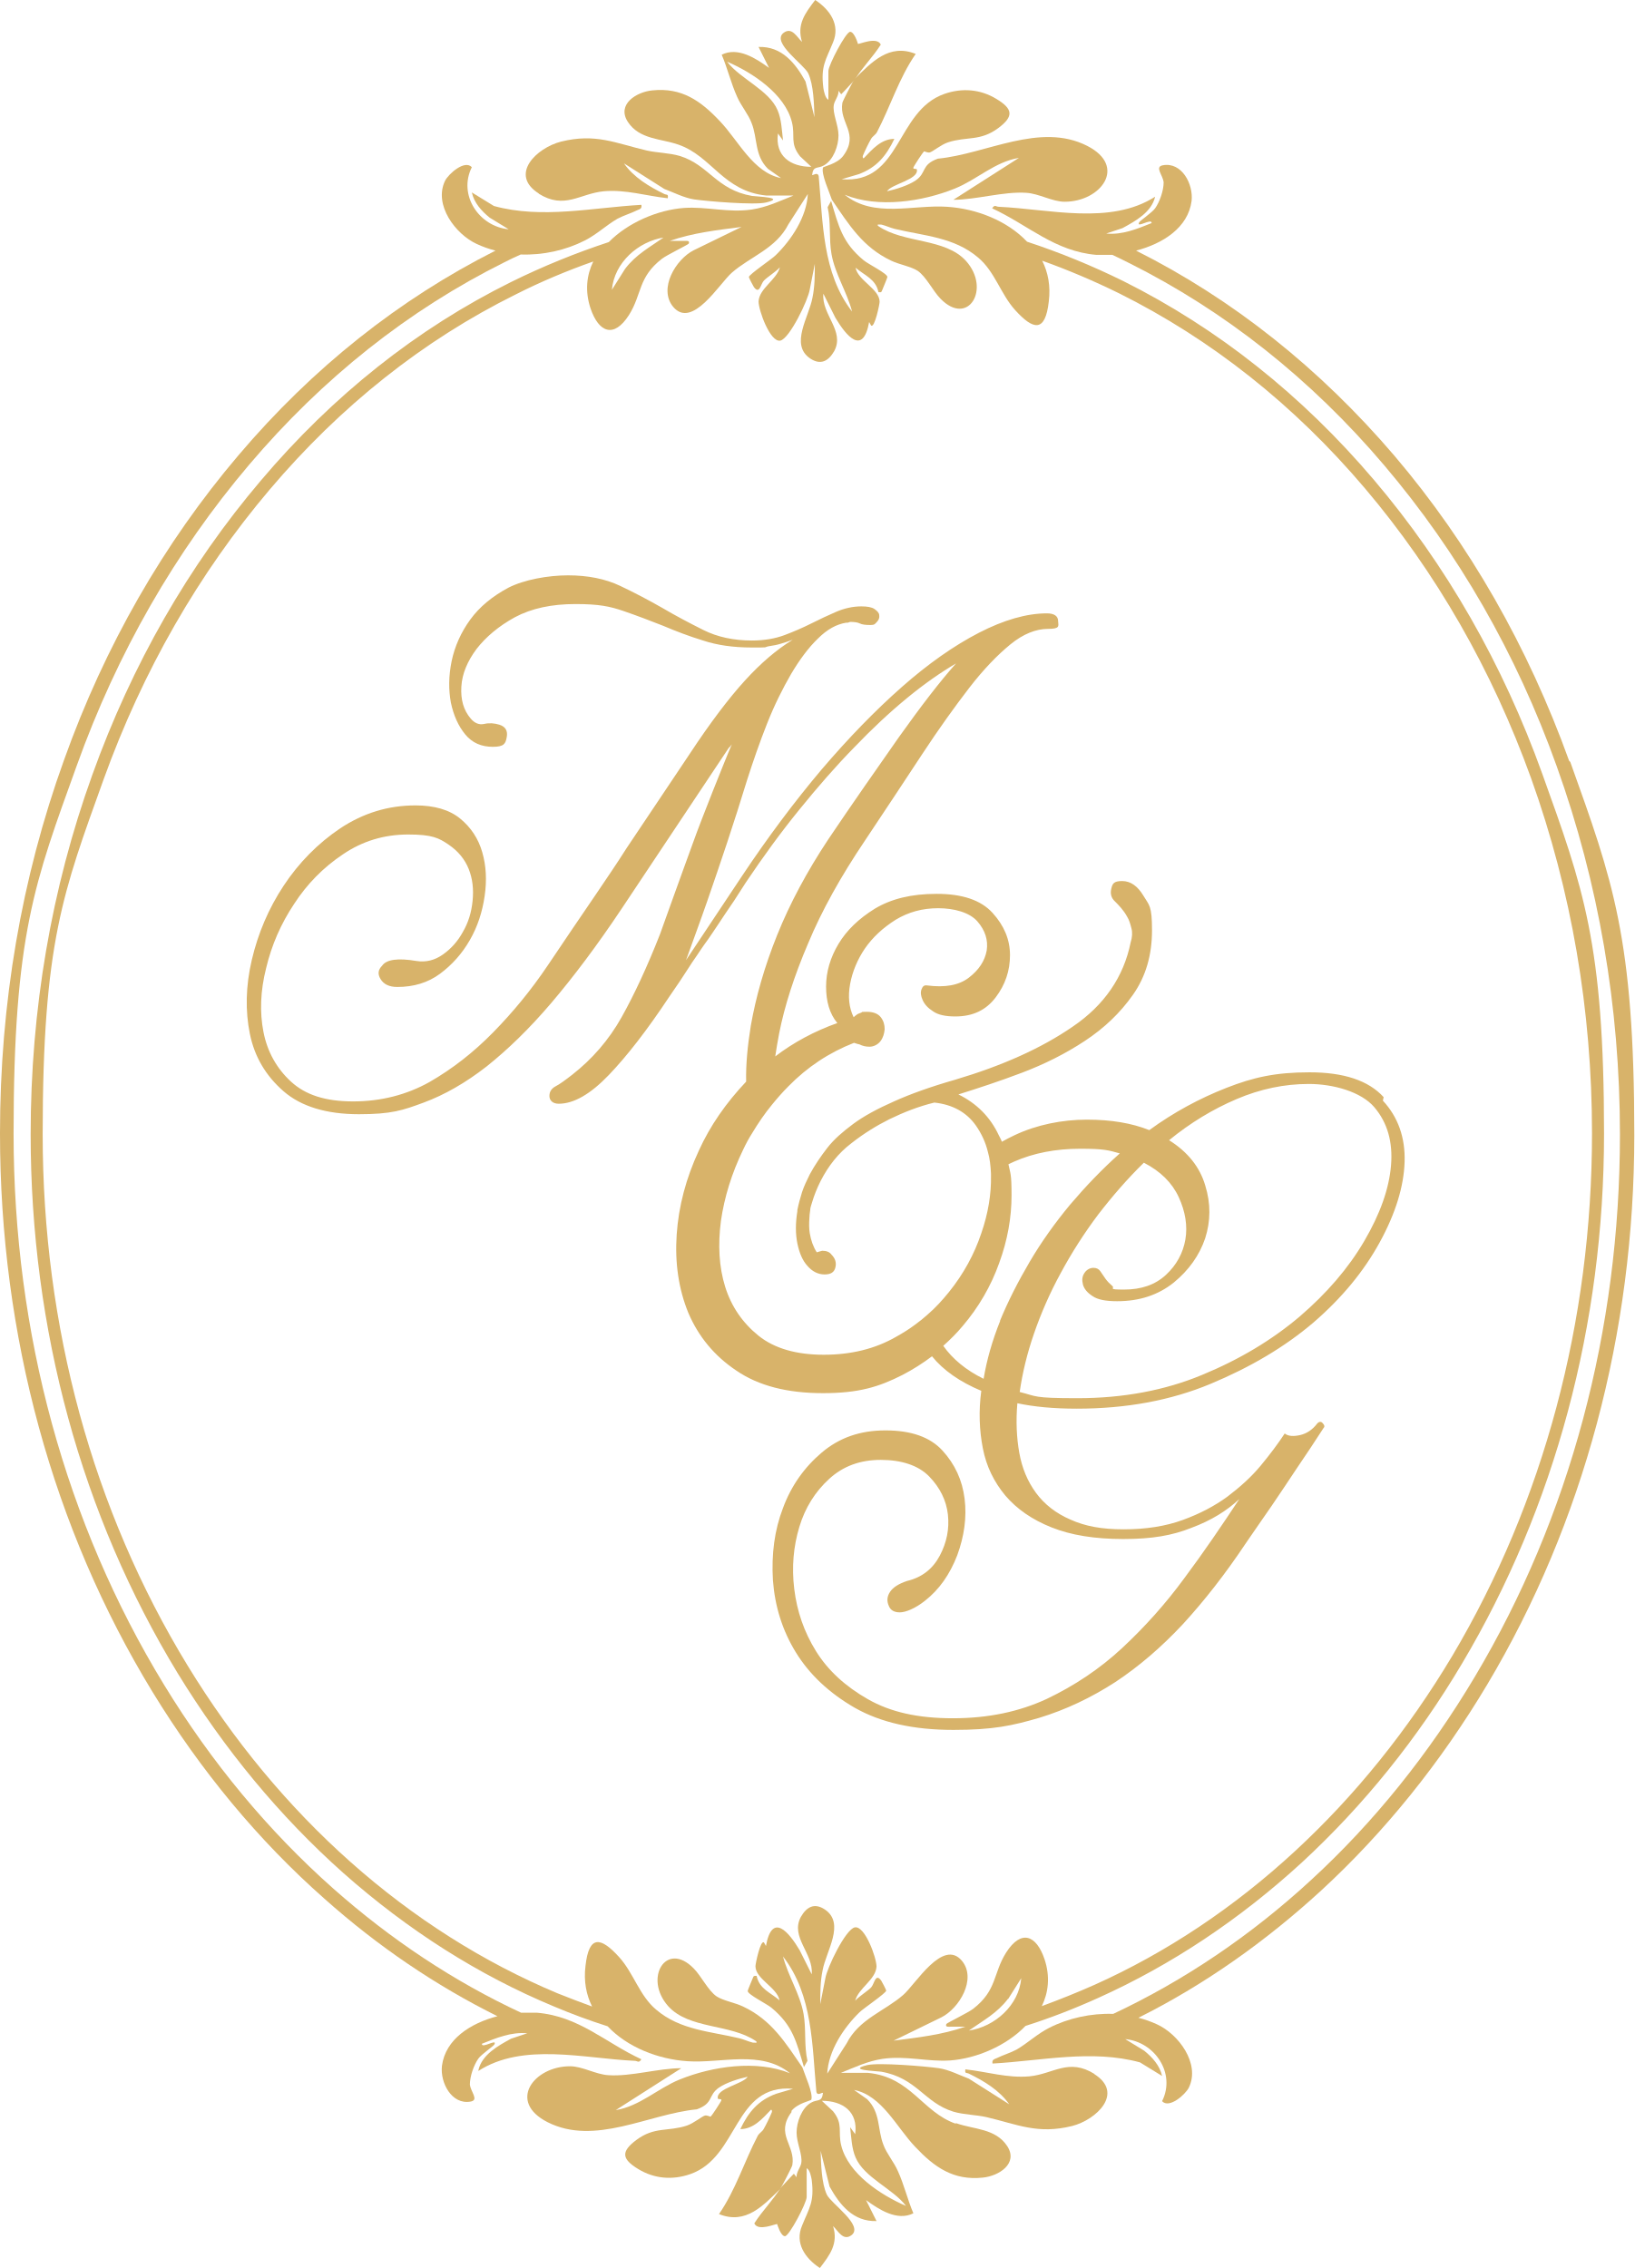
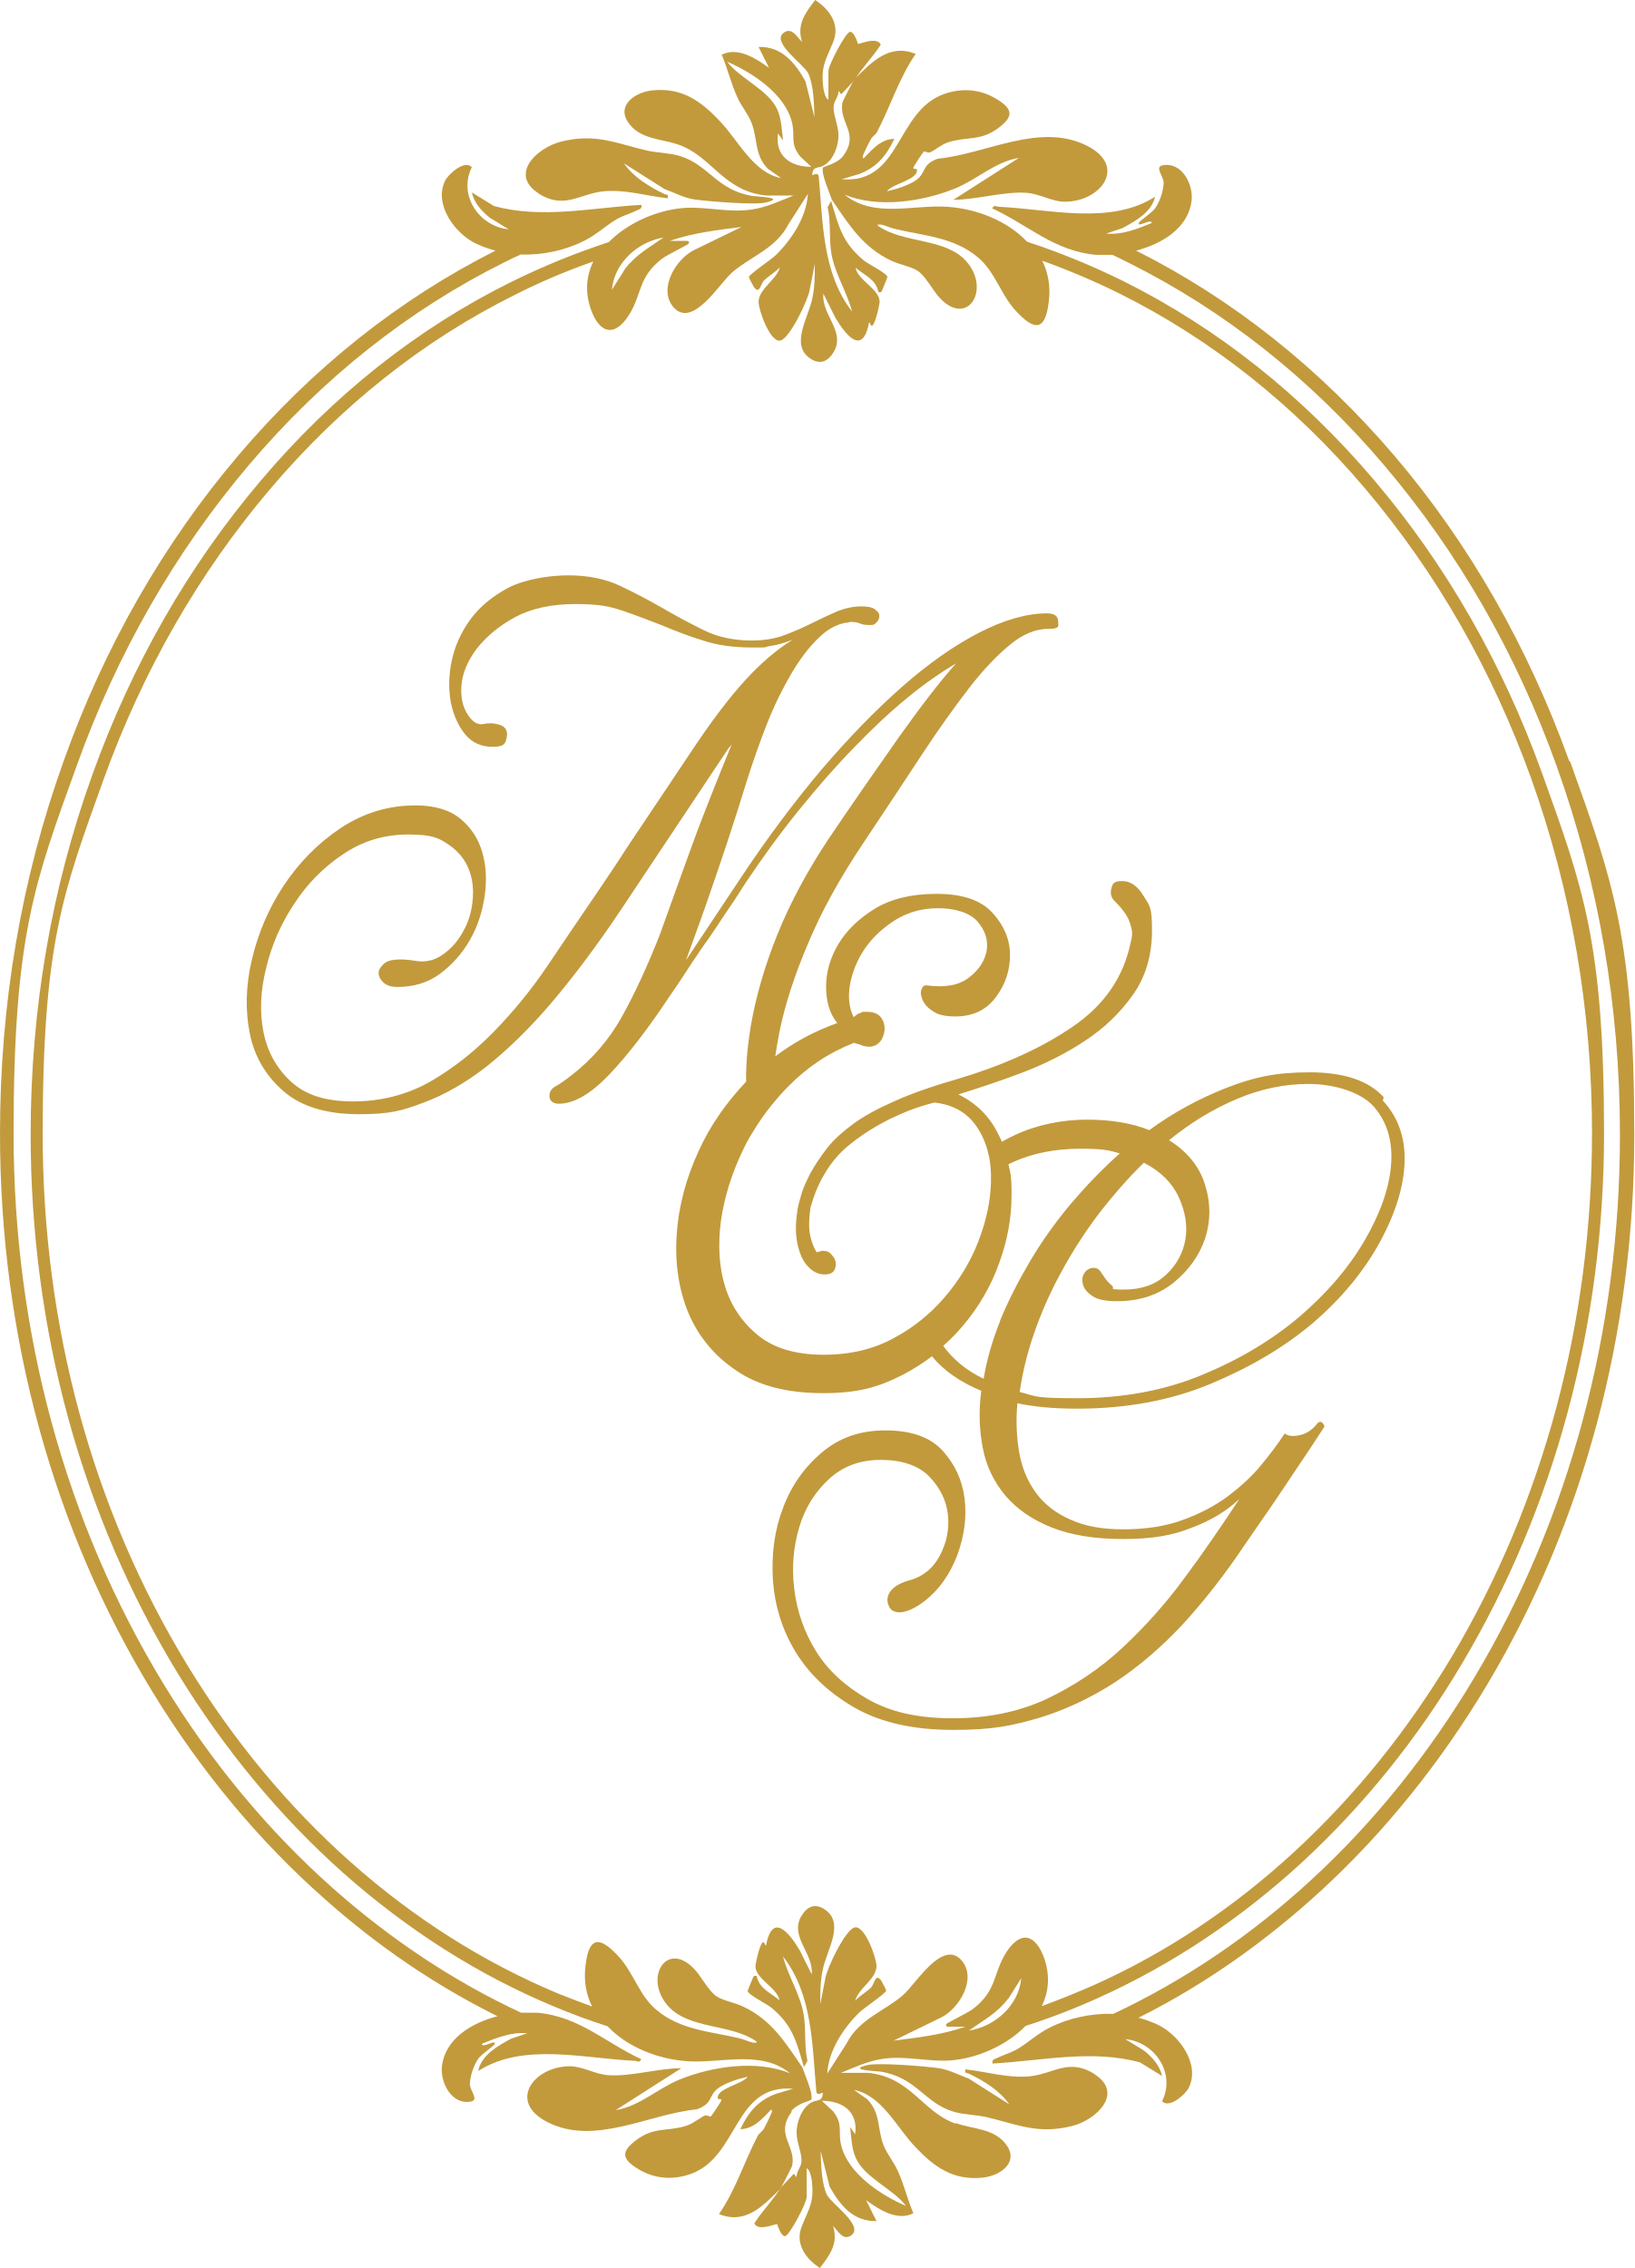
<svg xmlns="http://www.w3.org/2000/svg" id="Layer_1" version="1.1" viewBox="0 0 421.2 584.6">
  <defs>
    <style>
      .st0 {
-         fill: #D8B36A;
+         fill: #C29A3C;
      }
    </style>
  </defs>
  <path class="st0" d="M404.4,196.1c-10.6-29.4-25.7-55.9-45-78.6-19.3-22.6-41.7-40.4-66.6-52.9,6.9-1.8,13.4-5.9,14.3-12.8.5-4.3-2.5-10.1-7.4-9.2-2.2.4,0,2.5.2,4.4,0,2.1-1,5-2.2,6.7-.8,1.1-3.9,3.2-4.1,3.6-.9,1.7,3.3-1.2,3.2.2-3.7,1.5-7.6,3.1-11.7,2.7l4.2-1.4c3.3-1.8,7.5-4.1,8.4-8.1-11.5,7.4-27.2,3.2-40.3,2.6-.7,0-1-.7-1.7.4,9.3,4.3,16.1,11.1,26.9,12h4.1c1.5.7,2.9,1.4,4.3,2.1,24.6,12.3,46.8,29.8,65.8,52.2,19,22.4,34,48.4,44.4,77.5,10.8,30.1,16.3,62,16.3,94.9,0,50.4-12.9,98.7-37.4,139.8-11.8,19.8-25.9,37.4-42.1,52.3-15.6,14.4-32.8,26-51.1,34.6-5.7-.2-11.6,1.1-16.5,3.6-3,1.5-5.5,3.9-8.4,5.6-1.7.9-3.5,1.4-5.1,2.2-.7.3-1.3.4-1.1,1.4,12.6-.7,25.6-3.7,38-.3l5.7,3.5c-.6-2.7-2.5-4.8-4.6-6.5l-4.9-3c7.6.7,13.1,8.8,9.5,16,1.8,2,6-1.7,6.9-3.5,3-6.2-2.7-13.8-8.2-16.3-1.5-.7-3.2-1.3-4.8-1.7,16.8-8.4,32.6-19.5,47.1-32.8,16.4-15.1,30.8-33,42.8-53.1,24.8-41.6,37.9-90.6,37.9-141.6s-5.6-65.7-16.5-96.2l-.3-.3Z" />
  <path class="st0" d="M246.3,547.4c-8.6-3-11.5-12-22.6-13.1h-7c3.5-1.4,6.8-3,10.7-3.6,6.1-.9,11.7.8,17.5.4,6.8-.5,14.5-3.8,19.4-8.9,6.3-2,12.5-4.4,18.7-7.2,18.9-8.5,36.6-20.3,52.6-35,15.8-14.6,29.7-31.8,41.2-51.2,23.9-40.2,36.6-87.4,36.6-136.6s-5.4-63.4-15.9-92.7c-10.2-28.4-24.8-53.9-43.4-75.8s-40.3-39.1-64.5-51.2c-8.1-4-16.4-7.4-24.9-10.2-5.1-5.4-13-8.5-20.6-9-8.7-.6-18.9,3-26.4-3.1,8.6,3.5,20,1.8,28.4-1.6,5.7-2.3,10.3-6.9,16.5-7.9l-16.9,10.8c5.9,0,13-2.2,18.8-1.8,3.3.2,6.7,2.3,9.9,2.3,9.3,0,16.2-9.1,5.8-14.4-12.2-6.2-26,2.1-38.5,3.3-4.4,1.6-2.8,3.6-5.7,5.6-1.9,1.3-5.1,2.3-7.4,2.8,1.2-1.9,8.2-3,7.7-5.6,0-.3-1.1,0-.9-.5,0-.2,2.5-4.1,2.8-4.2,0,0,.9.4,1.4.3.8-.2,2.9-2,4.7-2.6,4.9-1.6,8.3-.2,13-3.7,4-3,3.8-4.9-.5-7.5-4.1-2.5-8.8-2.9-13.4-1.3-12.6,4.4-11.1,23.3-26.5,22l4.4-1.3c4.6-1.7,7.1-4.7,9.2-9.1-3.4,0-5.7,2.7-7.9,5-.3,0-.3-.5-.2-.7.4-1,1.5-3.3,2.1-4.3.3-.6,1.1-1,1.5-1.7,3.5-6.7,5.7-14,10-20.2-6.9-2.8-11.4,2.2-15.8,6.5-.5.8-3,5.6-3.1,6.1-.9,5.2,4.5,7.9.2,13.7-1.6,2.1-5.1,2.7-5.2,3-.5,1.7,1.7,6.4,2.3,8.3,4.4,6.4,7.9,12.2,15.3,15.7,2.1,1,5.1,1.5,6.8,2.6,2.2,1.5,4,5.3,5.9,7.2,7.1,7.3,13-2.5,6.6-9.7-5.4-6-16-4.5-22.6-9-.7-.6.4-.4.8-.4,1.2.3,2.2.8,3.4,1.1,7.5,1.8,15.3,2.1,21.5,7.4,4.3,3.6,5.8,9.4,9.5,13.5,4.7,5.2,7.8,5.9,8.7-2.2.5-4-.2-7.5-1.7-10.5,6.7,2.4,13.3,5.2,19.8,8.4,23.7,11.8,45.1,28.7,63.4,50.3,18.3,21.6,32.7,46.7,42.8,74.7,10.4,29,15.7,59.8,15.7,91.5,0,48.5-12.5,95.1-36,134.7-11.4,19.1-25,36-40.6,50.4-15.7,14.5-33.1,26.1-51.6,34.4-4.5,2-9,3.8-13.6,5.5,1.7-3.5,2.2-7.6.7-12.1-2.1-6.2-6-7.8-9.9-1.7-3.4,5.4-2.3,9.7-8.5,14.5-1.3,1-6.7,3.6-6.9,3.9-.4.9.7.7,1.1.7h3.8c-6,2.1-12.3,2.8-18.5,3.6l12.3-6c4.6-2.3,9.2-9.9,5.3-14.6-4.9-5.8-11.9,6-15.1,8.8-4.8,4.2-11.4,6.2-14.6,12.5l-5,7.8c.3-5.9,4.2-11.8,8.3-15.8,1-1,6.8-4.9,6.9-5.6,0-.2-1.1-2.3-1.3-2.6-1.5-2-1.7.8-2.6,1.8-1,1-3,2.2-4.1,3.4.9-3.3,5.3-5.4,5.5-8.8,0-2.3-3-10.6-5.6-10.1-2.4.5-7.2,10.5-7.6,13.2l-1.3,6.6c0-2.9,0-5.8.6-8.7.9-5,5.9-12.1.6-15.7-2.7-1.8-4.7-.7-6.2,1.9-2.8,5.2,3.3,9.4,2.8,14.8l-3.1-6.2c-2.8-4.7-7.1-9.9-8.7-1.1l-.5-.9c-.9-.8-2.2,5.5-2.2,6.1,0,3.3,5.6,5.5,6.2,8.8-2.3-2-5.2-2.9-5.9-6.3-.9,0-.7,0-1,.6-.2.5-1.3,3.1-1.3,3.3,0,.9,4.9,3.3,6.1,4.3,5.6,4.6,6.5,9,8.4,15.3l.9-1.6c-.9-3.9-.3-8.2-1-12.1-.9-5.1-4-9.8-5.3-14.8,7.7,9.9,7.5,23,8.6,34.9.3,1.2,1.5,0,1.7.3-.3,2.5-1.4,1.5-3.1,2.5-2.4,1.4-3.7,5-3.7,7.7s1.6,5.7,1.2,7.9c-.2,1.1-1.3,2.3-1.2,3.6l-.7-.9c-1.2,1.2-2.2,2.4-3.4,3.6-2,3.3-4.7,5.9-6.8,9.2,1,2.2,5.6,0,5.9.2,0,0,.9,3.1,2,3.1s5.6-8.6,5.6-10.1v-7.4c.8.3,1.2,2.3,1.3,3,.7,5.7-.6,7.1-2.5,11.8-1.9,4.5.8,8.4,4.6,10.9,2.6-3.4,4.8-6.3,3.4-10.8,1.3,1.2,2.6,4,4.8,2.3,3.1-2.5-5.3-8.1-6.4-10.4-1.4-3-1.5-8-1.6-11.3l2.3,9.2c2.6,4.7,6.1,9.1,12.1,8.9l-2.7-5.4c3.3,2.4,8,5.5,12.2,3.4-1.5-3.5-2.4-7.4-4-10.9-1-2.3-2.9-4.5-3.7-6.7-1.6-4-.7-8.3-4.2-11.8l-3.4-2.4c7.2,1.4,11,9.7,15.8,14.7,4.9,5.2,9.8,8.7,17.4,7.9,4.1-.4,9.2-3.6,6.3-8.1-3-4.6-8.6-4.3-13.1-5.9h-.2ZM259.8,515.3l3.4-5.4c-.6,7-6.8,12.5-13.5,13.5,3.7-2.6,7.3-4.5,10.1-8.2h0ZM220.4,550.1l-1.3-1.8c.3,2.6.4,5.5,1.4,7.8,2.2,5.2,9.7,8.1,13,12.5-6.5-2.8-14.9-8.3-16.7-15.6-.9-3.6.6-5.4-2.1-8.8l-2.9-2.7c5.4,0,9.4,2.8,8.6,8.6Z" />
  <path class="st0" d="M203.9,544.2c1.6-2.1,5.1-2.7,5.2-3,.5-1.7-1.7-6.4-2.3-8.3-4.4-6.4-7.9-12.2-15.3-15.7-2.1-1-5.1-1.5-6.8-2.6-2.2-1.5-4-5.3-5.9-7.2-7.1-7.3-13,2.5-6.6,9.7,5.4,6,16,4.5,22.6,9,.7.6-.4.4-.8.4-1.2-.3-2.2-.8-3.4-1.1-7.5-1.8-15.3-2.1-21.5-7.4-4.3-3.6-5.8-9.4-9.5-13.5-4.7-5.2-7.8-5.9-8.7,2.2-.5,4,.2,7.5,1.7,10.5-3-1.1-5.9-2.2-8.9-3.4-19.1-8-37.1-19.4-53.3-33.8-16.1-14.3-30.2-31.3-42-50.6-24.5-40.1-37.4-87.5-37.4-137s5.3-62.5,15.7-91.5c10.1-28,24.5-53.1,42.8-74.7s39.6-38.5,63.4-50.3c6.5-3.3,13.2-6.1,20-8.5-1.7,3.5-2.2,7.6-.7,12.1,2.1,6.2,6,7.8,9.9,1.7,3.4-5.4,2.3-9.7,8.5-14.5,1.3-1,6.7-3.6,6.9-3.9.4-.9-.7-.7-1.1-.7h-3.8c6-2.1,12.3-2.8,18.5-3.6l-12.3,6c-4.6,2.3-9.2,9.9-5.3,14.6,4.9,5.8,11.9-6,15.1-8.8,4.8-4.2,11.4-6.2,14.6-12.5l5-7.8c-.3,5.9-4.2,11.8-8.3,15.8-1,1-6.8,4.9-6.9,5.6,0,.2,1.1,2.3,1.3,2.6,1.5,2,1.7-.8,2.6-1.7,1-1,3-2.2,4.1-3.4-.9,3.3-5.3,5.4-5.5,8.8,0,2.3,3,10.6,5.6,10.1,2.4-.5,7.2-10.5,7.6-13.2l1.3-6.6c0,2.9,0,5.8-.6,8.7-.9,5-5.9,12.1-.6,15.7,2.7,1.8,4.7.7,6.2-1.9,2.8-5.2-3.3-9.4-2.8-14.8l3.1,6.2c2.8,4.7,7.1,9.9,8.7,1.1l.5.9c.9.8,2.2-5.5,2.2-6.1,0-3.3-5.6-5.5-6.2-8.8,2.3,2,5.2,2.9,5.9,6.3.9.1.7,0,1-.6.2-.5,1.3-3.1,1.3-3.3,0-.9-4.9-3.3-6.1-4.3-5.6-4.6-6.5-9-8.4-15.3l-.9,1.6c.9,3.9.3,8.2,1,12.1.9,5.1,4,9.8,5.3,14.8-7.7-9.9-7.5-23-8.6-34.9-.3-1.2-1.5-.1-1.7-.3.3-2.5,1.4-1.5,3.1-2.5,2.4-1.4,3.7-5,3.7-7.7s-1.6-5.7-1.2-7.9c.2-1.1,1.3-2.3,1.2-3.6l.7.9c1.2-1.2,2.2-2.4,3.4-3.6,2-3.3,4.7-5.9,6.8-9.2-1-2.2-5.6,0-5.9-.2,0-.1-.9-3.1-2-3.1s-5.6,8.6-5.6,10.1v7.4c-.8-.3-1.2-2.3-1.3-3-.7-5.7.6-7.1,2.5-11.8,1.9-4.5-.8-8.4-4.6-10.9-2.6,3.4-4.8,6.3-3.4,10.8-1.3-1.2-2.6-4-4.8-2.3-3.1,2.5,5.3,8.1,6.4,10.4,1.4,3,1.5,8,1.6,11.3l-2.3-9.2c-2.6-4.7-6.1-9.1-12.1-8.9l2.7,5.4c-3.3-2.4-8-5.5-12.2-3.4,1.5,3.5,2.4,7.4,4,10.9,1,2.3,2.9,4.5,3.7,6.7,1.6,4,.7,8.3,4.2,11.8l3.4,2.4c-7.2-1.4-11-9.7-15.8-14.7-4.9-5.2-9.8-8.7-17.4-7.9-4.1.4-9.2,3.6-6.3,8.1,3,4.6,8.6,4.3,13.1,5.9,8.6,3,11.5,12,22.6,13.1h7c-3.5,1.4-6.8,3-10.7,3.6-6.1.9-11.7-.8-17.5-.4-6.8.5-14.5,3.8-19.4,8.8-8.5,2.8-16.9,6.2-25.2,10.3-24.2,12-45.9,29.2-64.5,51.2-18.6,21.9-33.2,47.4-43.4,75.8-10.6,29.4-15.9,60.6-15.9,92.7,0,50.2,13.1,98.2,37.9,138.9,12,19.6,26.3,36.9,42.7,51.5,16.6,14.7,34.8,26.3,54.3,34.4,4.5,1.9,9.1,3.6,13.8,5.1,5.1,5.4,13,8.5,20.6,9,8.7.6,18.9-3,26.4,3.1-8.6-3.5-20-1.8-28.4,1.6-5.7,2.3-10.3,6.9-16.5,7.9l16.9-10.8c-5.9,0-13,2.2-18.8,1.8-3.3-.2-6.7-2.3-9.9-2.3-9.3,0-16.2,9.1-5.8,14.4,12.2,6.2,26-2.1,38.5-3.3,4.4-1.6,2.8-3.6,5.7-5.6,1.9-1.3,5.1-2.3,7.4-2.8-1.2,1.9-8.2,3-7.7,5.6,0,.3,1.1,0,.9.5,0,.2-2.5,4.1-2.8,4.2,0,0-.9-.4-1.4-.3-.8.2-2.9,2-4.7,2.6-4.9,1.6-8.3.2-13,3.7-4,3-3.8,4.9.5,7.5,4.1,2.5,8.8,2.9,13.4,1.3,12.6-4.4,11.1-23.3,26.5-22l-4.4,1.3c-4.6,1.7-7.1,4.7-9.2,9.1,3.4,0,5.7-2.7,7.9-5,.3,0,.3.5.2.7-.4,1-1.5,3.3-2.1,4.3-.3.6-1.1,1-1.5,1.7-3.5,6.7-5.7,14-10,20.2,6.9,2.8,11.4-2.2,15.8-6.5.5-.8,3-5.6,3.1-6.1.9-5.2-4.5-7.9-.2-13.7v-.2ZM200.5,34.4l1.3,1.8c-.3-2.6-.4-5.5-1.4-7.8-2.2-5.2-9.7-8.1-13-12.5,6.5,2.8,14.9,8.3,16.7,15.6.9,3.6-.6,5.4,2.1,8.8l2.9,2.7c-5.4,0-9.4-2.8-8.6-8.6ZM171.2,61.1c-3.7,2.6-7.3,4.5-10.1,8.2l-3.4,5.4c.6-7,6.8-12.5,13.5-13.5h0Z" />
  <path class="st0" d="M282.1,534.6c-6.7-4.2-10.6,0-16.8.6-5.7.5-10.9-1.2-16.5-1.8-.2,1.2.3.8.9,1.1,3.9,1.9,7.9,4.3,10.4,7.9l-10.4-6.6c-2.4-.9-5.1-2.3-7.7-2.7-3.5-.5-15.5-1.5-18.5-.8-5.3,1.3,2.2,1.5,3.6,1.7,9.2,1.6,11.1,8,18.6,10.3,2.7.8,5.8.8,8.5,1.4,8.1,1.9,13.2,4.5,22.1,2.3,6.3-1.6,13.5-8.5,5.7-13.4h.1Z" />
  <path class="st0" d="M123.3,533.8c11.5-7.4,27.2-3.2,40.3-2.6.7,0,1,.7,1.7-.4-9.3-4.3-16.1-11.1-26.9-12h-4.1c-17.2-8-33.5-18.8-48.4-32-16.7-14.8-31.4-32.5-43.6-52.5C16.9,392.7,3.5,343.6,3.5,292.2s5.5-64.9,16.3-94.9c10.4-29,25.4-55.1,44.4-77.5s41.1-39.9,65.8-52.2c1.4-.7,2.8-1.4,4.2-2,5.8.2,11.6-1.1,16.5-3.6,3-1.5,5.5-3.9,8.4-5.6,1.7-.9,3.5-1.4,5.1-2.2.7-.3,1.3-.4,1.1-1.4-12.6.7-25.6,3.7-38,.3l-5.7-3.5c.6,2.7,2.5,4.8,4.6,6.5l4.9,3c-7.6-.7-13.1-8.8-9.5-16-1.8-2-6,1.7-6.9,3.5-3,6.2,2.7,13.8,8.2,16.3,1.5.7,3.2,1.3,4.8,1.7-24.8,12.5-47.1,30.2-66.2,52.7-19.3,22.7-34.5,49.2-45,78.6C5.5,226.4,0,258.7,0,292.1c0,52.1,13.6,101.9,39.3,144,12.4,20.3,27.3,38.3,44.3,53.3,13.8,12.3,28.7,22.4,44.6,30.3-6.9,1.8-13.4,5.9-14.3,12.8-.5,4.3,2.5,10.1,7.4,9.2,2.2-.4,0-2.5-.2-4.4,0-2.1,1-5,2.2-6.7.8-1.1,3.9-3.2,4.1-3.6.9-1.7-3.3,1.2-3.2-.2,3.7-1.5,7.6-3.1,11.7-2.7l-4.2,1.4c-3.3,1.8-7.5,4.1-8.4,8.1v.2Z" />
  <path class="st0" d="M138.8,49.9c6.7,4.2,10.6,0,16.8-.6,5.7-.5,10.9,1.2,16.5,1.8.2-1.2-.3-.8-.9-1.1-3.9-1.9-7.9-4.3-10.4-7.9l10.4,6.6c2.4.9,5.1,2.3,7.7,2.7,3.5.5,15.5,1.5,18.5.8,5.3-1.3-2.2-1.5-3.6-1.7-9.2-1.6-11.1-8-18.6-10.3-2.7-.8-5.8-.8-8.5-1.4-8.1-1.9-13.2-4.5-22.1-2.3-6.3,1.6-13.5,8.5-5.7,13.4h-.1Z" />
  <path class="st0" d="M356.6,282.8c-3.9-4.3-10.3-6.4-19.1-6.4s-14.5,1.3-21.4,4c-6.9,2.7-13.6,6.3-19.9,10.9-4.5-1.8-9.8-2.7-16.1-2.7s-12.9,1.3-18.6,4c-1.1.5-2.2,1.1-3.3,1.7-.2-.6-.5-1.1-.8-1.7-2.2-4.7-5.7-8.2-10.4-10.5,5.1-1.6,10.6-3.4,16.4-5.6,5.8-2.2,11.2-4.9,16.2-8.2,5-3.3,9.1-7.2,12.4-11.9,3.3-4.7,4.9-10.2,4.9-16.6s-.7-6.4-2.2-8.9-3.3-3.8-5.5-3.8-2.5.7-2.8,2c-.3,1.3,0,2.4,1,3.3.4.4.9.9,1.5,1.6.6.7,1.1,1.4,1.6,2.3.5.8.8,1.8,1.1,3,.3,1.1.2,2.3-.2,3.6-1.8,8.9-6.8,16.2-14.9,21.7-8.1,5.6-18.2,10.1-30.3,13.7-6.3,1.8-11.6,3.7-15.8,5.6-4.3,1.9-7.8,3.8-10.5,5.8s-5,4-6.7,6.2-3.2,4.4-4.5,6.8c-.8,1.6-1.5,3.1-2,4.6-.5,1.6-.9,3.1-1.2,4.6,0,.1,0,.2,0,.3-.5,3.1-.5,5.8,0,8.3.5,2.4,1.3,4.4,2.6,5.8,1.2,1.4,2.7,2.2,4.4,2.2s2.5-.6,2.8-1.8,0-2.3-1-3.3c-.5-.7-1.3-1-2.4-1-.5.1-1,.3-1.4.4-.9-1.4-1.5-3.1-1.8-4.9-.2-1.2-.2-2.5-.1-3.9,0-.6.1-1.3.2-2,0-.7.3-1.4.5-2.1.5-1.7,1.2-3.5,2.2-5.5,2-3.9,4.6-7.2,7.9-9.7,3.3-2.6,6.6-4.6,9.8-6.2,3.7-1.8,7.5-3.3,11.6-4.3,4.7.5,8.3,2.5,10.7,5.9,1.4,2,2.5,4.3,3.1,6.8.5,1.7.7,3.6.8,5.6,0,.2,0,.3,0,.5.1,4.7-.7,9.7-2.5,14.9-1.8,5.4-4.6,10.5-8.3,15.1-1.7,2.1-3.5,4.1-5.6,5.9-1,.9-2,1.7-3.1,2.5-1.6,1.2-3.2,2.2-5,3.2-5.4,3.1-11.6,4.6-18.6,4.6s-12.7-1.6-16.8-4.9c-4.1-3.3-7-7.5-8.6-12.6-1.6-5.1-1.9-10.8-1.1-17,.9-6.2,2.8-12.3,5.7-18.3.7-1.5,1.5-3,2.4-4.4,1.5-2.5,3.2-5,5.1-7.3,1.3-1.6,2.7-3.2,4.2-4.7,4.9-5,10.5-8.7,16.9-11.2.4.1.8.3,1.4.4.8.4,1.6.6,2.6.6s2.1-.5,2.8-1.4c.7-.9,1-2,1.1-3.1,0-1.2-.3-2.2-1-3.1-.7-.9-1.9-1.4-3.6-1.4s-1,0-1.4.2c-.4.1-.7.3-1,.4-.4.3-.7.5-1,.8-1.2-2.5-1.5-5.3-.9-8.6.6-3.2,1.9-6.3,3.8-9.1,2-2.9,4.6-5.3,7.9-7.4,3.3-2,6.9-3,11-3s8.1,1.1,10.1,3.4c2,2.3,2.8,4.8,2.4,7.5-.5,2.7-2,5-4.6,7-2.6,2-6.2,2.6-10.8,2-.7-.1-1.1.2-1.4,1-.3.8-.2,1.7.3,2.8.5,1.1,1.3,2,2.7,2.9,1.3.9,3.2,1.3,5.7,1.3,4.5,0,7.9-1.6,10.4-4.9,2.5-3.3,3.7-6.9,3.7-10.9s-1.5-7.6-4.5-10.9c-3-3.3-7.8-4.9-14.4-4.9s-11.7,1.3-15.9,3.8c-4.2,2.6-7.3,5.6-9.4,9.1-2.1,3.5-3.2,7.2-3.2,11,0,3.8.9,7,2.9,9.4-5.9,2.1-11.3,5-16,8.6.3-1.9.6-3.9,1-5.9,1.4-7.1,3.9-14.9,7.5-23.3,3.5-8.4,8.4-17.2,14.6-26.4,5.4-8.1,10.3-15.5,14.7-22.2,4.4-6.7,8.5-12.4,12.2-17.2s7.3-8.5,10.6-11.2c3.3-2.7,6.6-4,9.7-4s2.7-.7,2.6-2c0-1.3-1-2-2.9-2-5.2,0-11.1,1.7-17.5,5-6.4,3.3-13.1,8-19.9,14-6.8,6-13.7,13.1-20.7,21.3-7,8.3-13.8,17.4-20.4,27.3l-14.5,21.8c1.8-5,3.7-10.1,5.5-15.3,1.6-4.6,3.3-9.6,5.1-15,1.8-5.4,3.5-10.8,5.1-16,1.6-5,3.3-9.9,5.2-14.7,1.9-4.8,4-9,6.2-12.8,2.2-3.7,4.5-6.8,6.9-9.1,2.4-2.4,4.8-3.7,7.3-4.1h.4l.6-.2c1,0,1.9.1,2.5.4.6.3,1.5.4,2.7.4s1.2-.3,1.7-.8c.5-.5.7-1.1.6-1.7,0-.6-.5-1.1-1.2-1.6-.7-.5-1.9-.7-3.4-.7-2.2,0-4.4.5-6.5,1.4-2.1.9-4.2,1.9-6.4,3-2.2,1.1-4.5,2.1-6.9,3-2.4.9-5.2,1.4-8.4,1.4-4.7,0-8.9-.9-12.5-2.7-3.6-1.8-7.2-3.7-10.6-5.7-3.5-2-7.1-3.9-10.9-5.7-3.8-1.8-8.3-2.7-13.4-2.7s-11.3,1.1-15.4,3.2c-4.1,2.2-7.4,4.9-9.8,8.2-2.4,3.3-4,6.9-4.8,10.7-.8,3.9-.8,7.4-.2,10.7.7,3.3,1.9,6,3.7,8.2,1.8,2.2,4.2,3.2,7.1,3.2s3.3-.8,3.6-2.5c.3-1.6-.3-2.7-1.9-3.2-1.3-.4-2.6-.5-3.9-.2-1.3.3-2.5-.2-3.5-1.4-1.8-2.1-2.6-4.8-2.4-8.2s1.6-6.6,3.9-9.7c2.4-3.1,5.7-5.9,9.9-8.2,4.3-2.3,9.5-3.4,15.6-3.4s8.9.6,12.4,1.8c3.5,1.2,6.9,2.5,10.2,3.8,3.3,1.4,6.7,2.7,10.3,3.8,3.6,1.2,7.8,1.8,12.5,1.8s3,0,4.3-.3c1.3-.2,2.4-.4,3.3-.7,1-.3,2-.6,3-1-4.1,2.5-8.2,6-12.3,10.5s-8.9,10.8-14.3,19c-2.8,4.2-5.6,8.4-8.5,12.7-2.9,4.3-5.4,8.1-7.7,11.5-2.6,4.1-5.2,7.9-7.7,11.6-4.1,6-8.3,12.2-12.6,18.6-4.3,6.4-9,12.1-14.1,17.3s-10.5,9.4-16.4,12.8c-5.9,3.3-12.5,5-19.7,5s-12.3-1.7-16-5.1c-3.7-3.4-6.1-7.7-7.1-12.8-1-5.1-.8-10.6.7-16.5,1.4-5.9,3.8-11.4,7.2-16.5,3.3-5.1,7.5-9.4,12.6-12.8,5-3.4,10.6-5.1,16.8-5.1s7.9.9,10.4,2.6c2.5,1.7,4.2,3.8,5.2,6.3,1,2.5,1.3,5.2,1,8.2s-1.1,5.6-2.5,8c-1.3,2.4-3,4.3-5.1,5.8-2.1,1.5-4.4,2.1-6.9,1.7-4.7-.8-7.7-.4-8.8,1.2-1.1,1.1-1.2,2.2-.4,3.5.8,1.3,2.2,2,4.3,2,4.2,0,7.9-1.1,11-3.4,3.1-2.3,5.7-5.2,7.7-8.7,2-3.5,3.2-7.2,3.8-11.3.6-4.1.4-7.8-.6-11.3-1-3.5-2.9-6.4-5.7-8.7-2.8-2.3-6.7-3.4-11.5-3.4-7.1,0-13.5,2-19.4,5.9-5.8,3.9-10.7,8.9-14.6,14.8-3.9,5.9-6.6,12.3-8.2,19.1-1.6,6.8-1.7,13.2-.5,19.1,1.2,5.9,4.1,10.8,8.7,14.8,4.5,3.9,11,5.9,19.4,5.9s11.3-1,16.7-3c5.4-2,10.8-5.1,16.2-9.3,5.4-4.3,11-9.7,16.7-16.4,5.7-6.7,11.8-14.8,18.2-24.4l27.5-41.3.4-.4.6-.8c0-.1,0-.2,0-.2s0,0,0,0c-1.7,4-3.4,8.3-5.2,12.8-1.8,4.6-3.6,9.1-5.2,13.6-1.6,4.5-3.2,8.7-4.6,12.7-1.4,4-2.7,7.4-3.7,10.3-3.3,8.4-6.6,15.5-9.9,21.4-3.3,5.9-7.6,10.8-12.7,14.8-1.8,1.4-3.3,2.5-4.3,3-1.1.6-1.6,1.4-1.6,2.5s.8,2,2.4,2c3.9,0,8.2-2.5,12.9-7.4,4.7-4.9,9.9-11.6,15.6-20.2,2-2.9,3.5-5.1,4.5-6.7,1-1.6,1.9-2.9,2.6-3.9.7-1,1.3-2,1.9-2.8.6-.8,1.3-1.8,2.1-3s1.9-2.8,3.2-4.8c1.4-2,3.2-4.7,5.4-8.2,4.5-6.7,9-12.9,13.8-18.8,4.7-5.8,9.4-11.2,14.1-16,4.7-4.9,9.2-9.1,13.7-12.8,4.5-3.7,8.7-6.6,12.6-8.9-4.2,4.7-9.1,11.1-14.8,19.1-5.6,8-11.7,16.7-18.1,26.2-5.5,8.3-9.9,16.5-13.2,24.7-3.3,8.2-5.5,16-6.8,23.4-.8,5-1.3,9.8-1.2,14.4-5.2,5.5-9.3,11.4-12.2,17.8-3.3,7.1-5.2,14.3-5.7,21.6-.5,7.3.5,14.1,3,20.2,2.6,6.1,6.7,11.1,12.4,14.9,5.7,3.9,13.1,5.8,22.3,5.8s14.4-1.6,20.5-4.7c2.7-1.4,5.2-3,7.6-4.8,2.9,3.6,7.2,6.6,12.7,8.9-.7,5.2-.5,10.2.4,14.8.9,4.7,2.9,8.7,5.8,12.2,3,3.5,6.9,6.2,11.9,8.2,5,2,11.1,3,18.5,3s12.6-.9,17.6-2.9c5.1-1.9,9.1-4.4,12.3-7.4-4.5,6.8-9.1,13.6-14.1,20.3-4.9,6.7-10.3,12.7-16.1,18.1-5.8,5.4-12.3,9.7-19.4,13.1-7.1,3.3-15.1,5-24.2,5s-16.1-1.6-21.9-4.9c-5.8-3.3-10.3-7.4-13.4-12.4-3.1-5-4.9-10.3-5.6-16-.7-5.7-.2-11,1.3-16,1.5-5,4.1-9.1,7.7-12.4,3.6-3.3,8-4.9,13.3-4.9s9.7,1.4,12.5,4.3c2.8,2.9,4.4,6.2,4.8,9.8.4,3.7-.3,7.2-2.1,10.6-1.8,3.4-4.6,5.6-8.4,6.5-2.1.7-3.6,1.6-4.4,2.8-.8,1.2-.9,2.4-.3,3.7.4,1,1.3,1.6,2.8,1.6s4-1,6.5-3c3.7-2.9,6.4-6.8,8.3-11.7,1.8-4.9,2.5-9.8,1.9-14.6-.6-4.8-2.5-8.9-5.7-12.4-3.2-3.5-8.1-5.2-14.7-5.2s-11.9,1.9-16.4,5.7c-4.5,3.8-7.9,8.6-10,14.3-2.2,5.7-3,11.9-2.6,18.6.5,6.7,2.4,12.9,5.9,18.6,3.5,5.7,8.6,10.5,15.2,14.3,6.7,3.8,15.1,5.7,25.4,5.7s15.2-1.1,22.1-3.1c6.9-2.1,13.4-5.2,19.6-9.2,6.2-4.1,12-9.1,17.5-15,5.5-6,10.9-12.9,16.1-20.7,2.1-3,4.3-6.3,6.7-9.7,2.4-3.5,4.5-6.7,6.5-9.7,2.4-3.5,4.7-7,6.9-10.4.3-.3.3-.6,0-1-.3-.4-.5-.6-.8-.6s-.5.1-.8.4c-1.2,1.6-2.7,2.6-4.4,3-1.8.4-3.1.3-4-.4-1.7,2.6-3.8,5.4-6.2,8.3-2.4,2.9-5.3,5.5-8.6,8-3.3,2.4-7.1,4.4-11.5,6s-9.5,2.4-15.2,2.4-9.9-.8-13.7-2.5c-3.7-1.6-6.7-3.9-8.9-6.9-2.2-3-3.6-6.4-4.3-10.3-.7-3.9-.9-8.2-.5-12.8,4.2.9,9.3,1.4,15.3,1.4,12.7,0,24.2-2.1,34.5-6.4,10.3-4.3,19.1-9.5,26.5-15.8,7.3-6.3,13-13.2,17.1-20.7,4.1-7.5,6.2-14.4,6.4-20.7.2-6.3-1.7-11.6-5.6-15.8ZM257.8,340.4c-2.1,5.2-3.5,10.2-4.3,15-4.5-2.2-8-5.1-10.4-8.5,1.8-1.6,3.5-3.3,5-5.1,4.1-4.8,7.3-10.3,9.4-16.2,2.2-6,3.2-11.8,3.2-17.5s-.3-5.5-.8-8c.5-.2,1-.5,1.5-.7,5-2.2,10.7-3.3,17-3.3s7.3.4,10.2,1.2c-4.6,4.1-8.8,8.5-12.8,13.2-3.9,4.7-7.4,9.6-10.4,14.7-3,5.1-5.6,10.2-7.7,15.3ZM358.5,300.4c-.5,6-2.8,12.5-6.9,19.5-4.1,7-9.6,13.4-16.7,19.5-7.1,6-15.4,11-25.1,15-9.6,4-20.4,6-32.1,6s-10.4-.5-14.9-1.6c.7-4.9,1.9-9.9,3.7-15.1,1.8-5.2,4.1-10.5,6.9-15.6,2.8-5.2,6-10.2,9.6-15,3.7-4.8,7.6-9.3,11.8-13.4,4.3,2.2,7.3,5.2,9,8.9,1.7,3.7,2.3,7.4,1.7,10.9-.6,3.5-2.3,6.6-5,9.1-2.8,2.6-6.4,3.8-10.8,3.8s-2.3-.3-3-.9c-.7-.6-1.3-1.2-1.8-1.9-.5-.7-.9-1.3-1.3-1.9-.4-.6-1-.9-1.8-.9s-1.7.4-2.3,1.3c-.6.9-.7,1.8-.4,3,.3,1.1,1.1,2.1,2.5,3,1.3.9,3.4,1.3,6.3,1.3,5.8,0,10.6-1.6,14.6-4.8,3.9-3.2,6.6-7,8.1-11.4,1.4-4.4,1.5-8.9,0-13.7-1.4-4.7-4.5-8.6-9.3-11.6,5.5-4.5,11.3-8,17.4-10.6,6.1-2.6,12.3-3.9,18.6-3.9s13.5,2,16.9,6c3.4,4,4.8,9,4.3,15Z" />
</svg>
